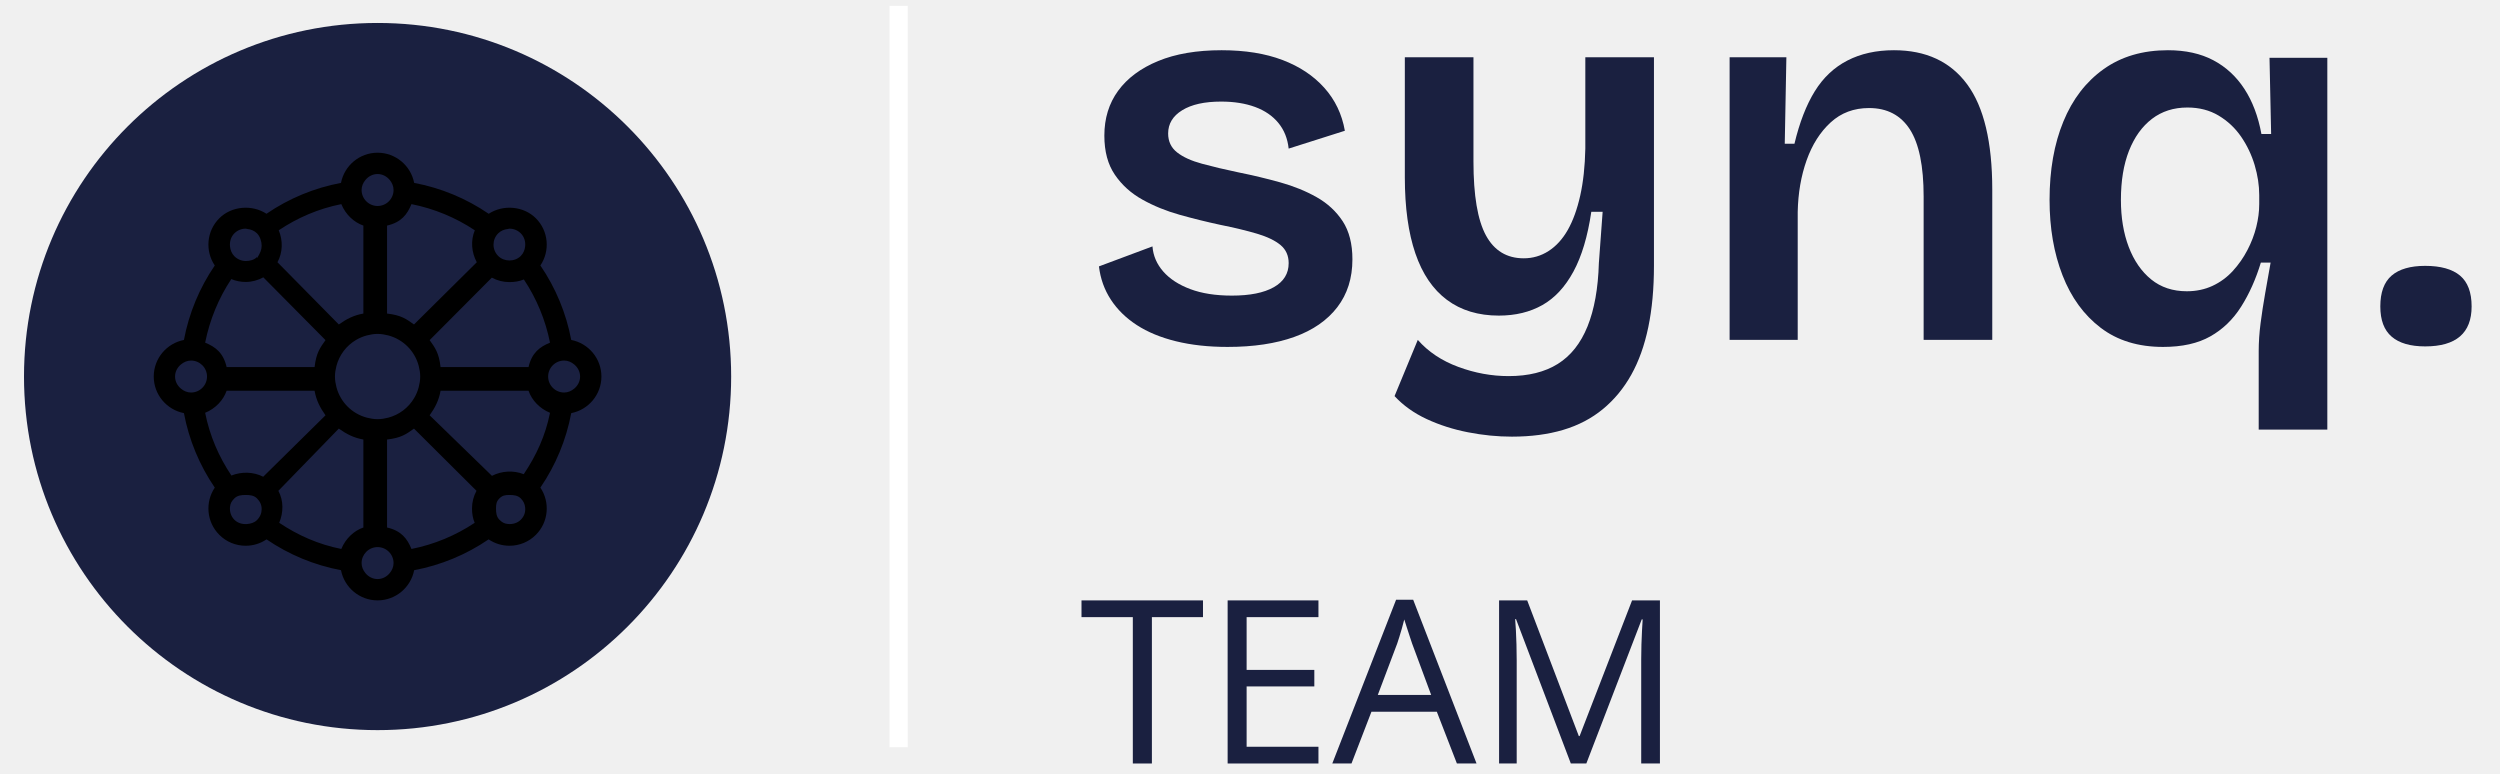
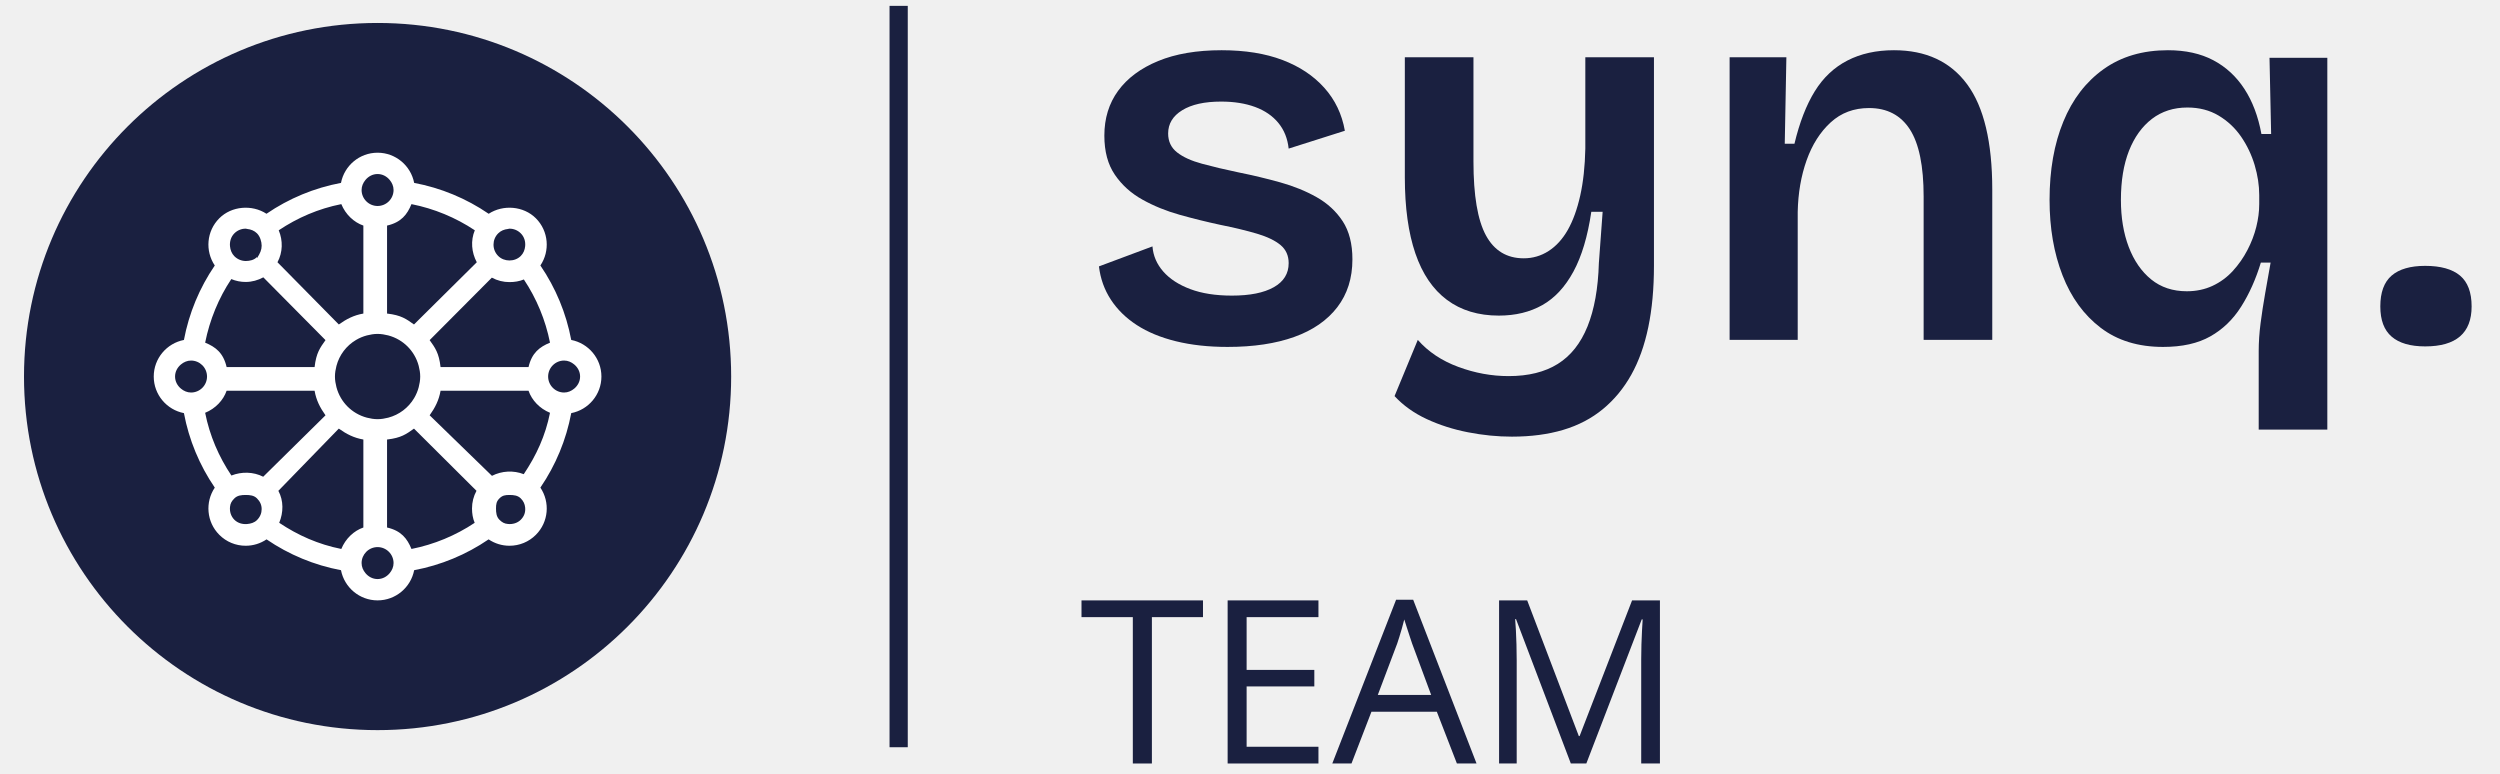
<svg xmlns="http://www.w3.org/2000/svg" version="1.1" width="2000" height="619" viewBox="0 0 2000 619">
  <svg xml:space="preserve" width="2000" height="619" data-version="2" data-id="lg_TJA3b9XfseqMn49qwo" viewBox="0 0 569 176" x="0" y="0">
    <path fill="#1A2040" d="M279.4 78.908q-6.52 0-11.75-1.29t-8.92-3.69q-3.69-2.4-5.9-5.78-2.21-3.38-2.71-7.57l12.18-4.55q.25 3.2 2.46 5.72 2.21 2.52 6.15 4 3.94 1.48 9.47 1.48 6.15 0 9.53-1.91 3.39-1.91 3.39-5.47 0-2.59-1.85-4.13-1.84-1.53-5.35-2.58-3.5-1.04-8.42-2.03-4.56-.98-9.17-2.27t-8.48-3.45q-3.88-2.15-6.28-5.66-2.4-3.5-2.4-8.91 0-5.91 3.14-10.21 3.14-4.31 9.1-6.77 5.97-2.46 14.45-2.46 8 0 13.84 2.22 5.84 2.21 9.53 6.33 3.69 4.12 4.68 9.78l-12.79 4.06q-.37-3.44-2.34-5.84-1.97-2.4-5.29-3.63-3.32-1.23-7.75-1.23-5.66 0-8.85 1.97-3.2 1.96-3.2 5.29 0 2.7 2.03 4.3 2.03 1.6 5.66 2.58 3.62.99 8.3 1.97 4.92.99 9.53 2.28 4.61 1.29 8.3 3.38 3.69 2.09 5.91 5.47 2.21 3.39 2.21 8.67 0 6.4-3.44 10.89-3.45 4.49-9.78 6.76-6.34 2.28-15.19 2.28" />
    <rect width="57.69" height="67.53" x="-28.845" y="-33.765" fill="none" rx="0" ry="0" transform="matrix(1 0 0 1 279.465 45.643)" />
    <path fill="#1A2040" d="M344.1 99.328q-4.92 0-9.97-.99-5.04-.98-9.41-3.01-4.36-2.03-7.32-5.23l5.29-12.79q3.57 4.06 9.23 6.15 5.66 2.09 11.44 2.09 6.76 0 11.19-2.77 4.43-2.76 6.77-8.54 2.33-5.78 2.58-14.39l.86-11.69h-2.58q-1.23 8.36-4.06 13.59-2.83 5.23-7.07 7.63-4.25 2.4-9.91 2.4-7.01 0-11.8-3.57-4.8-3.57-7.2-10.58-2.4-7.01-2.4-17.34v-27.31h15.62v23.74q0 11.56 2.83 16.79 2.83 5.23 8.61 5.23 3.08 0 5.66-1.66t4.37-4.8q1.78-3.14 2.83-7.81 1.04-4.67 1.16-10.7v-20.79h15.62v47.48q0 7.75-1.29 13.96-1.29 6.21-3.87 10.82-2.58 4.62-6.46 7.82-3.87 3.19-9.04 4.73-5.17 1.54-11.68 1.54" />
    <rect width="59.04" height="86.35" x="-29.52" y="-43.175" fill="none" rx="0" ry="0" transform="matrix(1 0 0 1 347.42 56.653)" />
    <path fill="#1A2040" d="M393.66 77.308v-64.33h12.92l-.37 19.68h2.21q1.73-7.25 4.62-11.93 2.89-4.67 7.44-7.01 4.55-2.34 10.58-2.34 10.94 0 16.66 7.75 5.72 7.75 5.72 23.99v34.19h-15.62v-32.59q0-10.46-3.13-15.32-3.14-4.86-9.29-4.86-5.17 0-8.73 3.26-3.57 3.26-5.48 8.61-1.9 5.35-2.03 11.75v29.15Z" />
    <rect width="59.78" height="65.93" x="-29.89" y="-32.965" fill="none" rx="0" ry="0" transform="matrix(1 0 0 1 424.05 44.843)" />
    <path fill="#1A2040" d="M514.08 97.728v-17.84q0-3.07.43-6.39t1.05-6.83q.61-3.5 1.23-6.95h-2.22q-1.72 5.66-4.49 10.03-2.76 4.36-7.01 6.76-4.24 2.4-10.76 2.4-8.49 0-14.21-4.37-5.72-4.36-8.67-11.93-2.95-7.56-2.95-17.16 0-10.2 3.14-17.83 3.13-7.63 9.16-11.93 6.03-4.31 14.64-4.31 6.02 0 10.33 2.28 4.3 2.27 7.07 6.52 2.77 4.24 3.88 10.27h2.21l-.37-17.34h13.16v84.62Zm-16.36-31.49q3.2 0 5.85-1.23 2.64-1.23 4.61-3.38 1.97-2.15 3.32-4.74 1.35-2.58 2.03-5.29.67-2.7.67-5.16v-2.09q0-3.32-1.04-6.83-1.05-3.5-3.08-6.46-2.03-2.95-5.1-4.79-3.08-1.85-7.13-1.85-4.68 0-8.06 2.58-3.38 2.59-5.23 7.26-1.84 4.68-1.84 11.19 0 6.03 1.78 10.71 1.78 4.67 5.1 7.38 3.33 2.7 8.12 2.7" />
    <rect width="63.22" height="86.35" x="-31.61" y="-43.175" fill="none" rx="0" ry="0" transform="matrix(1 0 0 1 498.59 55.053)" />
    <path fill="#1A2040" d="M551.97 78.788q-5.05 0-7.63-2.22-2.58-2.21-2.58-6.88 0-4.8 2.58-7.02 2.58-2.21 7.63-2.21 5.28 0 7.93 2.21 2.64 2.22 2.64 7.02 0 9.1-10.57 9.1" />
    <rect width="20.78" height="18.33" x="-10.39" y="-9.165" fill="none" rx="0" ry="0" transform="matrix(1 0 0 1 552.65 70.123)" />
    <path fill="#1A2040" d="M262.17 173.718h-4.34v-33.31h-11.68v-3.81h27.65v3.81h-11.63Z" />
    <rect width="27.65" height="37.12" x="-13.825" y="-18.56" fill="none" rx="0" ry="0" transform="matrix(1 0 0 1 260.475 155.658)" />
    <path fill="#1A2040" d="M300.08 173.718h-20.67v-37.12h20.67v3.81h-16.35v12.01h15.41v3.76h-15.41v13.73h16.35Z" />
    <rect width="20.67" height="37.12" x="-10.335" y="-18.56" fill="none" rx="0" ry="0" transform="matrix(1 0 0 1 290.245 155.658)" />
    <path fill="#1A2040" d="m331.59 173.718-4.57-11.78h-14.88l-4.54 11.78h-4.37l14.52-37.27h3.89l14.42 37.27Zm-5.86-15.61-4.34-11.71q-.16-.45-.5-1.5-.34-1.04-.7-2.15-.35-1.12-.58-1.81-.26 1.04-.55 2.07-.29 1.03-.57 1.91-.28.87-.48 1.48l-4.42 11.71Z" />
    <rect width="32.83" height="37.27" x="-16.415" y="-18.635" fill="none" rx="0" ry="0" transform="matrix(1 0 0 1 320.145 155.583)" />
    <path fill="#1A2040" d="m357.52 173.718-12.47-32.85h-.2q.1 1.04.17 2.54.08 1.49.13 3.26.05 1.76.05 3.59v23.46h-4.01v-37.12h6.4l11.75 30.88h.18l11.94-30.88h6.34v37.12h-4.26v-23.76q0-1.65.05-3.32.05-1.66.13-3.14.07-1.49.15-2.58h-.21l-12.61 32.8Z" />
    <rect width="36.61" height="37.12" x="-18.305" y="-18.56" fill="none" rx="0" ry="0" transform="matrix(1 0 0 1 359.995 155.658)" />
    <circle r="50" fill="#1A2040" transform="matrix(1.6095 0 0 1.6095 85.937 85.649)" />
-     <path stroke="#FFF" stroke-width="4.147" d="M204.532 1.281v168.736" />
-     <path d="M130.013 77.321a44.67 44.67 0 0 0-7.022-16.95c2.225-3.3 1.888-7.826-1.028-10.744-2.819-2.82-7.471-3.157-10.737-1.024a44.621 44.621 0 0 0-16.962-7.03c-.758-3.907-4.2-6.87-8.327-6.87-4.128 0-7.57 2.963-8.327 6.87A44.613 44.613 0 0 0 60.65 48.6c-3.266-2.132-7.923-1.79-10.736 1.027-2.92 2.916-3.257 7.444-1.03 10.745a44.626 44.626 0 0 0-7.023 16.95c-3.906.756-6.87 4.198-6.87 8.325 0 4.128 2.964 7.57 6.87 8.327a44.657 44.657 0 0 0 7.023 16.955c-2.226 3.301-1.886 7.829 1.032 10.745a8.422 8.422 0 0 0 6.002 2.485 8.434 8.434 0 0 0 4.748-1.453 44.665 44.665 0 0 0 16.944 7.018c.758 3.906 4.2 6.87 8.327 6.87s7.569-2.964 8.327-6.87a44.637 44.637 0 0 0 16.944-7.018 8.439 8.439 0 0 0 4.748 1.453 8.43 8.43 0 0 0 6.007-2.485c2.916-2.916 3.254-7.447 1.026-10.747a44.64 44.64 0 0 0 7.024-16.953c3.906-.758 6.87-4.2 6.87-8.327s-2.964-7.569-6.87-8.327m.663 11.09c-.63.521-1.406.875-2.285.875a3.632 3.632 0 0 1-2.556-1.056 3.626 3.626 0 0 1 0-5.164 3.627 3.627 0 0 1 2.556-1.056c.879 0 1.655.353 2.285.875.808.666 1.353 1.638 1.353 2.763 0 1.126-.545 2.097-1.353 2.764m-5.495-10.476c-2.351.961-4.144 2.322-4.887 5.557h-20.021c-.372-3.235-1.237-4.379-2.486-6.133l14.157-14.22a8.37 8.37 0 0 0 4.014 1.014c1.144 0 2.251-.175 3.273-.601a39.996 39.996 0 0 1 5.95 14.383M85.937 131.74c-1.127 0-2.097-.544-2.764-1.353-.52-.63-.874-1.406-.874-2.285 0-.995.405-1.897 1.056-2.556a3.626 3.626 0 0 1 5.164 0 3.627 3.627 0 0 1 1.056 2.556c0 .879-.353 1.655-.875 2.285-.666.809-1.636 1.353-2.763 1.353m0-92.184c1.127 0 2.097.545 2.763 1.353.521.63.875 1.406.875 2.285a3.63 3.63 0 0 1-1.056 2.556 3.626 3.626 0 0 1-5.164 0 3.627 3.627 0 0 1-1.056-2.556c0-.879.353-1.655.874-2.285.667-.808 1.637-1.353 2.764-1.353m9.703 46.092c0 .842-.143 1.648-.342 2.427a9.655 9.655 0 0 1-1.032 2.47 9.708 9.708 0 0 1-5.902 4.464c-.783.2-1.585.342-2.427.342-.842 0-1.644-.142-2.427-.342a9.702 9.702 0 0 1-2.471-1.032 9.685 9.685 0 0 1-3.431-3.43 9.702 9.702 0 0 1-1.032-2.472c-.2-.78-.342-1.585-.342-2.427 0-.842.142-1.644.342-2.424a9.708 9.708 0 0 1 4.465-5.905c.763-.453 1.59-.8 2.469-1.032.783-.2 1.585-.342 2.427-.342.842 0 1.644.143 2.427.342a9.702 9.702 0 0 1 2.471 1.032 9.685 9.685 0 0 1 3.43 3.43 9.69 9.69 0 0 1 1.033 2.475c.2.78.342 1.582.342 2.424m19.963-33.586c.123-.013.232-.07.358-.07.969 0 1.885.38 2.57 1.066.803.803 1.1 1.879.995 2.93-.079.805-.377 1.6-.995 2.217-.696.695-1.648 1.032-2.6 1.026-.932-.005-1.865-.345-2.543-1.026a3.626 3.626 0 0 1-1.063-2.58c0-.93.352-1.86 1.063-2.564.597-.6 1.383-.915 2.215-.999m-7.087 7.574L94.223 73.798c-1.751-1.248-2.895-2.114-6.13-2.486V51.29c3.235-.74 4.595-2.534 5.557-4.885a40.163 40.163 0 0 1 14.416 5.956c-.98 2.343-.76 5.019.45 7.276M77.684 46.404c.962 2.351 2.862 4.144 5.018 4.885v20.023c-2.156.372-3.837 1.237-5.587 2.486L63.153 59.636c1.217-2.257 1.265-4.933.286-7.276 4.275-2.858 9.027-4.915 14.245-5.956m-24.34 6.653a3.617 3.617 0 0 1 2.575-1.066c.124 0 .231.058.352.068.831.084 1.619.398 2.22.998.708.708 1.06 1.884 1.062 2.813.002.933-.35 1.745-1.057 2.823h-.004c-.003 0-.005-.242-.005-.24-.68.677-1.61.89-2.542.899a3.683 3.683 0 0 1-2.601-1.087c-.616-.616-.917-1.443-.995-2.253-.104-1.047.194-2.153.995-2.955m-.7 10.412a8.491 8.491 0 0 0 3.274.652c1.431 0 2.79-.39 4.014-1.05l14.154 14.288c-1.247 1.754-2.113 2.898-2.485 6.133H51.58c-.742-3.235-2.536-4.596-4.888-5.557 1.039-5.212 3.096-10.197 5.951-14.466m-12.8 22.18c0-1.128.545-2.098 1.354-2.764.63-.521 1.406-.875 2.285-.875.995 0 1.897.406 2.556 1.056a3.626 3.626 0 0 1 0 5.164 3.627 3.627 0 0 1-2.556 1.056c-.88 0-1.655-.353-2.285-.874-.809-.667-1.353-1.637-1.353-2.764m6.848 8.252c2.352-.962 4.145-2.862 4.886-5.018H71.6c.374 2.156 1.237 3.84 2.485 5.59l-14.18 13.98c-2.228-1.144-4.916-1.191-7.237-.276-2.87-4.28-4.933-9.045-5.977-14.276m9.558 25.315c-1.054.09-2.133-.2-2.903-.97-.803-.804-1.099-1.883-.996-2.931.082-.806.377-1.317.996-1.932.686-.685 1.597-.78 2.565-.78h.008c.971 0 1.888.093 2.572.782.71.711 1.063 1.499 1.063 2.436 0 .926-.354 1.786-1.063 2.492-.603.607-1.416.828-2.242.903m7.107-7.558 13.756-14.16c1.75 1.248 3.433 2.114 5.59 2.486v20.023c-2.157.74-4.057 2.534-5.019 4.885-5.218-1.039-9.865-3.097-14.135-5.955.974-2.343 1.024-5.02-.192-7.28m30.293 13.234c-.962-2.351-2.322-4.144-5.557-4.885V99.984c3.235-.374 4.379-1.237 6.133-2.485l14.225 14.156a8.375 8.375 0 0 0-1.02 4.015c0 1.144.175 2.25.606 3.272a40.035 40.035 0 0 1-14.387 5.95m24.88-6.65c-.769.768-1.85 1.059-2.9.967-.83-.07-1.354-.363-1.96-.968-.685-.684-.778-1.595-.778-2.565v-.006c0-.97.093-1.597.777-2.285.688-.69 1.316-.782 2.287-.782h.005c.969 0 1.882.093 2.57.782.615.617.913 1.267.995 2.072.102 1.047-.195 1.984-.996 2.784m.674-10.369c-2.322-.916-5.01-.767-7.234.376L97.787 94.47c1.248-1.75 2.111-3.43 2.486-5.587h20.023c.74 2.156 2.534 4.056 4.885 5.018-1.044 5.231-3.107 9.69-5.977 13.972" />
+     <path stroke="#1A2040" stroke-width="4.147" d="M204.532 1.281v168.736" />
+     <path fill="#FFF" d="M130.013 77.321a44.67 44.67 0 0 0-7.022-16.95c2.225-3.3 1.888-7.826-1.028-10.744-2.819-2.82-7.471-3.157-10.737-1.024a44.621 44.621 0 0 0-16.962-7.03c-.758-3.907-4.2-6.87-8.327-6.87-4.128 0-7.57 2.963-8.327 6.87A44.613 44.613 0 0 0 60.65 48.6c-3.266-2.132-7.923-1.79-10.736 1.027-2.92 2.916-3.257 7.444-1.03 10.745a44.626 44.626 0 0 0-7.023 16.95c-3.906.756-6.87 4.198-6.87 8.325 0 4.128 2.964 7.57 6.87 8.327a44.657 44.657 0 0 0 7.023 16.955c-2.226 3.301-1.886 7.829 1.032 10.745a8.422 8.422 0 0 0 6.002 2.485 8.434 8.434 0 0 0 4.748-1.453 44.665 44.665 0 0 0 16.944 7.018c.758 3.906 4.2 6.87 8.327 6.87s7.569-2.964 8.327-6.87a44.637 44.637 0 0 0 16.944-7.018 8.439 8.439 0 0 0 4.748 1.453 8.43 8.43 0 0 0 6.007-2.485c2.916-2.916 3.254-7.447 1.026-10.747a44.64 44.64 0 0 0 7.024-16.953c3.906-.758 6.87-4.2 6.87-8.327s-2.964-7.569-6.87-8.327m.663 11.09c-.63.521-1.406.875-2.285.875a3.632 3.632 0 0 1-2.556-1.056 3.626 3.626 0 0 1 0-5.164 3.627 3.627 0 0 1 2.556-1.056c.879 0 1.655.353 2.285.875.808.666 1.353 1.638 1.353 2.763 0 1.126-.545 2.097-1.353 2.764m-5.495-10.476c-2.351.961-4.144 2.322-4.887 5.557h-20.021c-.372-3.235-1.237-4.379-2.486-6.133l14.157-14.22a8.37 8.37 0 0 0 4.014 1.014c1.144 0 2.251-.175 3.273-.601a39.996 39.996 0 0 1 5.95 14.383M85.937 131.74c-1.127 0-2.097-.544-2.764-1.353-.52-.63-.874-1.406-.874-2.285 0-.995.405-1.897 1.056-2.556a3.626 3.626 0 0 1 5.164 0 3.627 3.627 0 0 1 1.056 2.556c0 .879-.353 1.655-.875 2.285-.666.809-1.636 1.353-2.763 1.353m0-92.184c1.127 0 2.097.545 2.763 1.353.521.63.875 1.406.875 2.285a3.63 3.63 0 0 1-1.056 2.556 3.626 3.626 0 0 1-5.164 0 3.627 3.627 0 0 1-1.056-2.556c0-.879.353-1.655.874-2.285.667-.808 1.637-1.353 2.764-1.353m9.703 46.092c0 .842-.143 1.648-.342 2.427a9.655 9.655 0 0 1-1.032 2.47 9.708 9.708 0 0 1-5.902 4.464c-.783.2-1.585.342-2.427.342-.842 0-1.644-.142-2.427-.342a9.702 9.702 0 0 1-2.471-1.032 9.685 9.685 0 0 1-3.431-3.43 9.702 9.702 0 0 1-1.032-2.472c-.2-.78-.342-1.585-.342-2.427 0-.842.142-1.644.342-2.424a9.708 9.708 0 0 1 4.465-5.905c.763-.453 1.59-.8 2.469-1.032.783-.2 1.585-.342 2.427-.342.842 0 1.644.143 2.427.342a9.702 9.702 0 0 1 2.471 1.032 9.685 9.685 0 0 1 3.43 3.43 9.69 9.69 0 0 1 1.033 2.475c.2.78.342 1.582.342 2.424m19.963-33.586c.123-.013.232-.07.358-.07.969 0 1.885.38 2.57 1.066.803.803 1.1 1.879.995 2.93-.079.805-.377 1.6-.995 2.217-.696.695-1.648 1.032-2.6 1.026-.932-.005-1.865-.345-2.543-1.026a3.626 3.626 0 0 1-1.063-2.58c0-.93.352-1.86 1.063-2.564.597-.6 1.383-.915 2.215-.999m-7.087 7.574L94.223 73.798c-1.751-1.248-2.895-2.114-6.13-2.486V51.29c3.235-.74 4.595-2.534 5.557-4.885a40.163 40.163 0 0 1 14.416 5.956c-.98 2.343-.76 5.019.45 7.276M77.684 46.404c.962 2.351 2.862 4.144 5.018 4.885v20.023c-2.156.372-3.837 1.237-5.587 2.486L63.153 59.636c1.217-2.257 1.265-4.933.286-7.276 4.275-2.858 9.027-4.915 14.245-5.956m-24.34 6.653a3.617 3.617 0 0 1 2.575-1.066c.124 0 .231.058.352.068.831.084 1.619.398 2.22.998.708.708 1.06 1.884 1.062 2.813.002.933-.35 1.745-1.057 2.823h-.004c-.003 0-.005-.242-.005-.24-.68.677-1.61.89-2.542.899a3.683 3.683 0 0 1-2.601-1.087c-.616-.616-.917-1.443-.995-2.253-.104-1.047.194-2.153.995-2.955m-.7 10.412a8.491 8.491 0 0 0 3.274.652c1.431 0 2.79-.39 4.014-1.05l14.154 14.288c-1.247 1.754-2.113 2.898-2.485 6.133H51.58c-.742-3.235-2.536-4.596-4.888-5.557 1.039-5.212 3.096-10.197 5.951-14.466m-12.8 22.18c0-1.128.545-2.098 1.354-2.764.63-.521 1.406-.875 2.285-.875.995 0 1.897.406 2.556 1.056a3.626 3.626 0 0 1 0 5.164 3.627 3.627 0 0 1-2.556 1.056c-.88 0-1.655-.353-2.285-.874-.809-.667-1.353-1.637-1.353-2.764m6.848 8.252c2.352-.962 4.145-2.862 4.886-5.018H71.6c.374 2.156 1.237 3.84 2.485 5.59l-14.18 13.98c-2.228-1.144-4.916-1.191-7.237-.276-2.87-4.28-4.933-9.045-5.977-14.276m9.558 25.315c-1.054.09-2.133-.2-2.903-.97-.803-.804-1.099-1.883-.996-2.931.082-.806.377-1.317.996-1.932.686-.685 1.597-.78 2.565-.78h.008c.971 0 1.888.093 2.572.782.71.711 1.063 1.499 1.063 2.436 0 .926-.354 1.786-1.063 2.492-.603.607-1.416.828-2.242.903m7.107-7.558 13.756-14.16c1.75 1.248 3.433 2.114 5.59 2.486v20.023c-2.157.74-4.057 2.534-5.019 4.885-5.218-1.039-9.865-3.097-14.135-5.955.974-2.343 1.024-5.02-.192-7.28m30.293 13.234c-.962-2.351-2.322-4.144-5.557-4.885V99.984c3.235-.374 4.379-1.237 6.133-2.485l14.225 14.156a8.375 8.375 0 0 0-1.02 4.015c0 1.144.175 2.25.606 3.272a40.035 40.035 0 0 1-14.387 5.95m24.88-6.65c-.769.768-1.85 1.059-2.9.967-.83-.07-1.354-.363-1.96-.968-.685-.684-.778-1.595-.778-2.565v-.006c0-.97.093-1.597.777-2.285.688-.69 1.316-.782 2.287-.782h.005c.969 0 1.882.093 2.57.782.615.617.913 1.267.995 2.072.102 1.047-.195 1.984-.996 2.784m.674-10.369c-2.322-.916-5.01-.767-7.234.376L97.787 94.47c1.248-1.75 2.111-3.43 2.486-5.587h20.023c.74 2.156 2.534 4.056 4.885 5.018-1.044 5.231-3.107 9.69-5.977 13.972" />
  </svg>
</svg>
